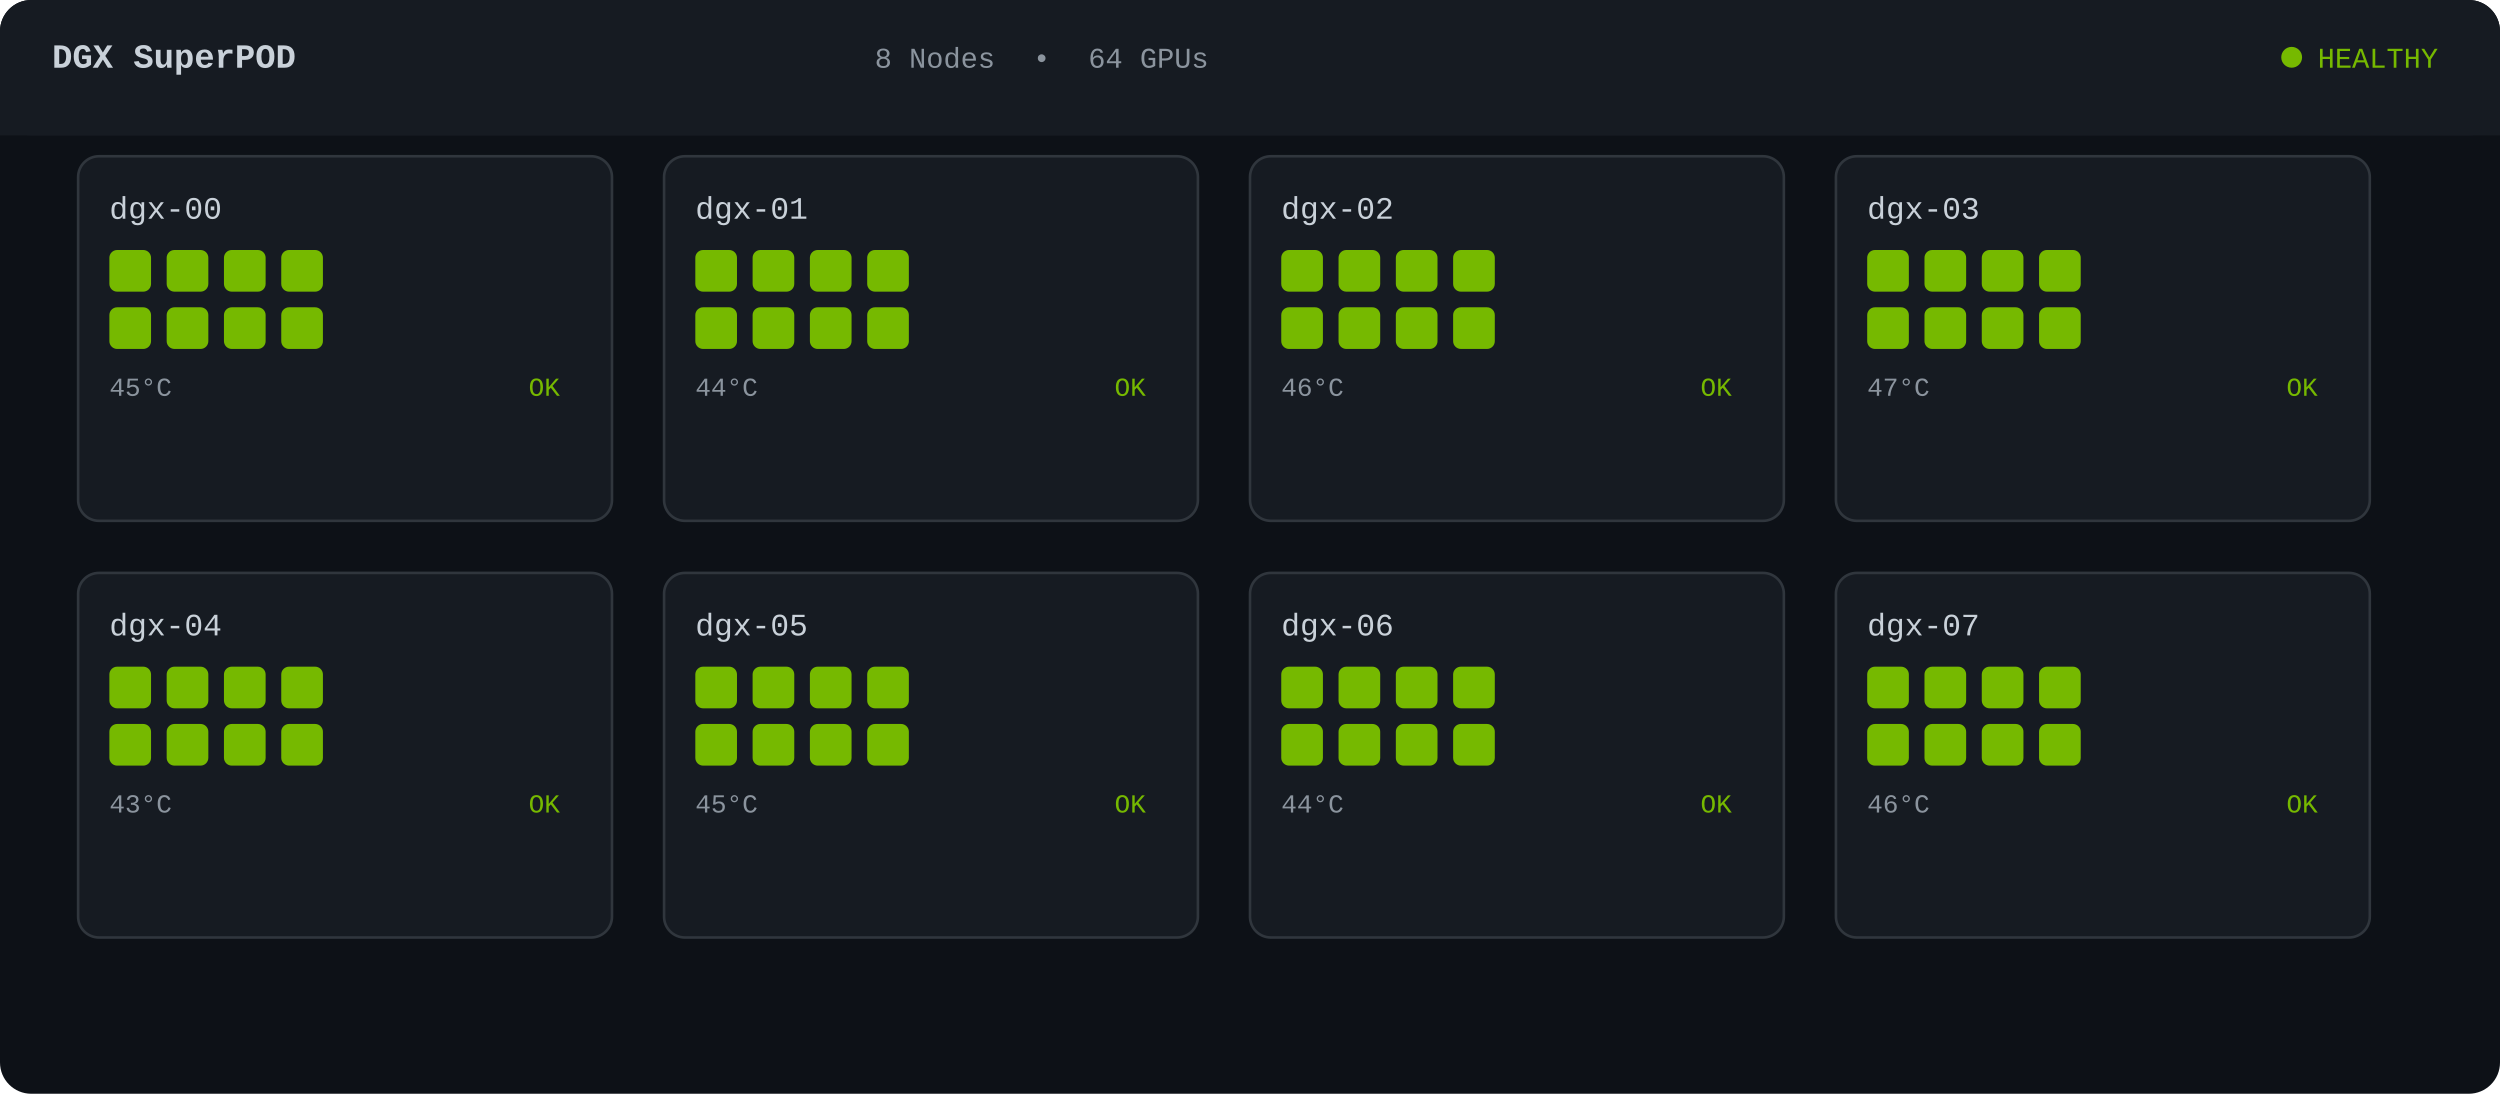
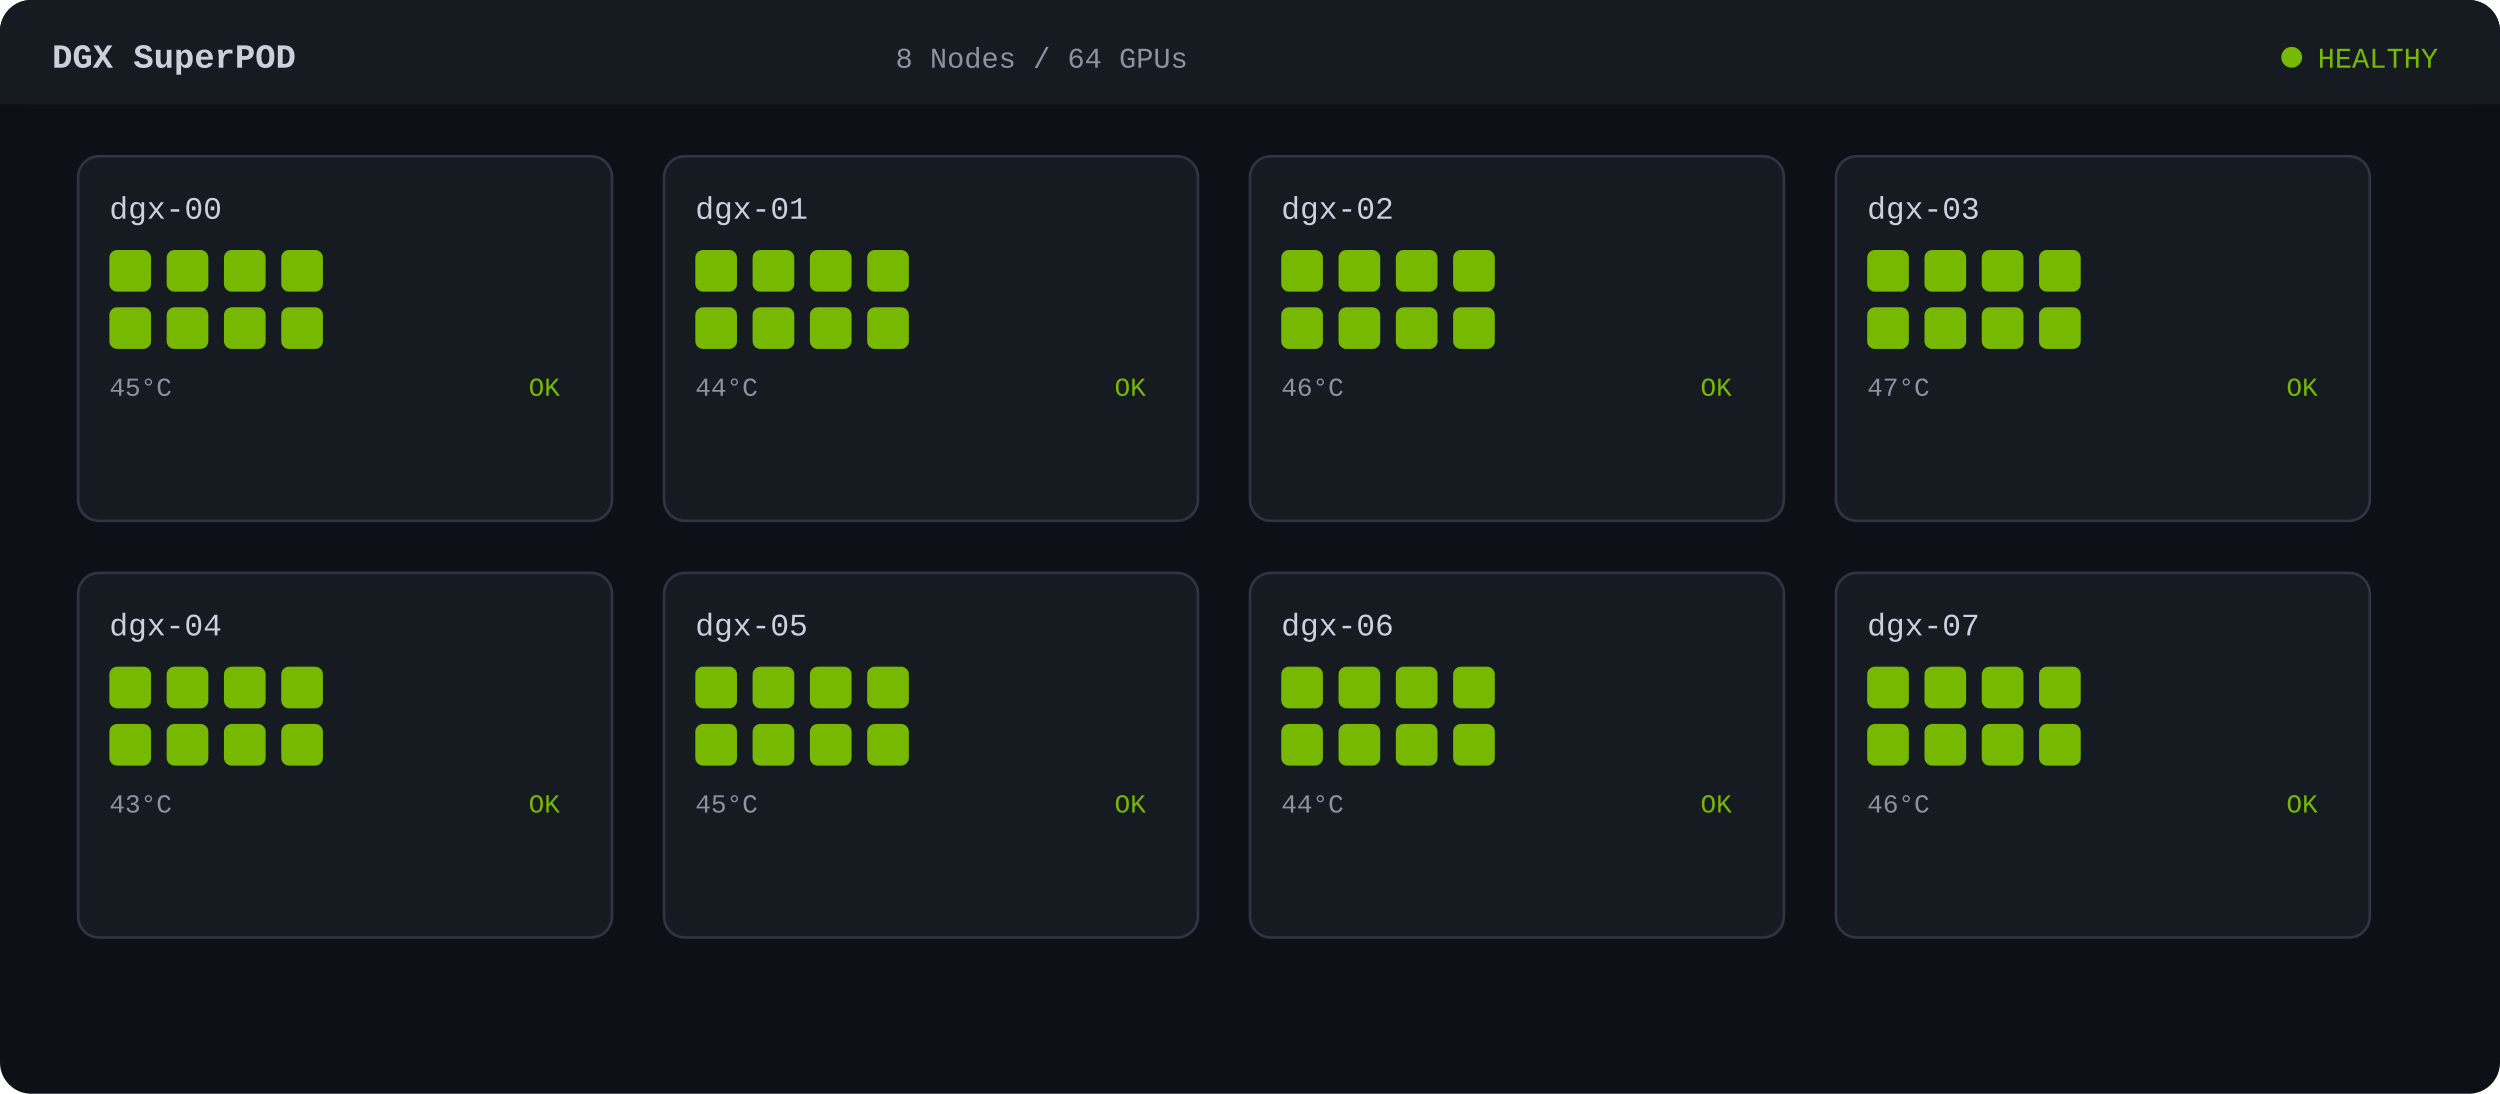
<svg xmlns="http://www.w3.org/2000/svg" viewBox="0 0 960 420">
  <style>
    @keyframes gpuPulse {
      0%, 100% { opacity: 1; }
      50% { opacity: 0.82; }
    }
    .gpu {
      animation: gpuPulse 2s ease-in-out infinite;
    }
    .node0 .gpu { animation-delay: 0s; }
    .node1 .gpu { animation-delay: 0.25s; }
    .node2 .gpu { animation-delay: 0.5s; }
    .node3 .gpu { animation-delay: 0.75s; }
    .node4 .gpu { animation-delay: 1.0s; }
    .node5 .gpu { animation-delay: 1.25s; }
    .node6 .gpu { animation-delay: 1.5s; }
    .node7 .gpu { animation-delay: 1.75s; }
  </style>
  <rect width="960" height="420" fill="#0D1117" rx="12" />
-   <rect width="960" height="52" fill="#161B22" rx="12" />
-   <rect y="12" width="960" height="40" fill="#161B22" />
+   <rect width="960" height="40" fill="#161B22" rx="12" />
+   <rect y="12" width="960" height="28" fill="#161B22" />
  <text x="20" y="26" fill="#C9D1D9" font-family="Consolas, 'Courier New', monospace" font-size="13" font-weight="bold">DGX SuperPOD</text>
-   <text x="400" y="26" fill="#8B949E" font-family="Consolas, 'Courier New', monospace" font-size="11" text-anchor="middle">
-     <tspan>8 Nodes</tspan>
-     <tspan dx="8">•</tspan>
-     <tspan dx="8">64 GPUs</tspan>
-   </text>
+   <text x="400" y="26" fill="#8B949E" font-family="Consolas, 'Courier New', monospace" font-size="11" text-anchor="middle">8 Nodes / 64 GPUs</text>
  <g class="status-healthy">
    <circle cx="880" cy="22" r="4" fill="#76B900" />
    <text x="890" y="26" fill="#76B900" font-family="Consolas, 'Courier New', monospace" font-size="11">HEALTHY</text>
  </g>
  <g class="status-degraded" opacity="0">
    <circle cx="880" cy="22" r="4" fill="#D4A017" />
    <text x="890" y="26" fill="#D4A017" font-family="Consolas, 'Courier New', monospace" font-size="11">DEGRADED</text>
  </g>
  <g class="node0">
    <rect x="30" y="60" width="205" height="140" fill="#161B22" stroke="#30363D" stroke-width="1" rx="8" />
    <text x="42" y="84" fill="#C9D1D9" font-family="Consolas, 'Courier New', monospace" font-size="12">dgx-00</text>
    <rect x="42" y="96" width="16" height="16" rx="3" fill="#76B900" class="gpu" />
    <rect x="64" y="96" width="16" height="16" rx="3" fill="#76B900" class="gpu" />
    <rect x="86" y="96" width="16" height="16" rx="3" fill="#76B900" class="gpu" />
    <rect x="108" y="96" width="16" height="16" rx="3" fill="#76B900" class="gpu" />
    <rect x="42" y="118" width="16" height="16" rx="3" fill="#76B900" class="gpu" />
    <rect x="64" y="118" width="16" height="16" rx="3" fill="#76B900" class="gpu" />
    <rect x="86" y="118" width="16" height="16" rx="3" fill="#76B900" class="gpu" />
    <rect x="108" y="118" width="16" height="16" rx="3" fill="#76B900" class="gpu" />
    <text x="42" y="152" fill="#8B949E" font-family="Consolas, 'Courier New', monospace" font-size="10">45°C</text>
    <text x="215" y="152" fill="#76B900" font-family="Consolas, 'Courier New', monospace" font-size="10" text-anchor="end">OK</text>
  </g>
  <g class="node1">
    <rect x="255" y="60" width="205" height="140" fill="#161B22" stroke="#30363D" stroke-width="1" rx="8" />
    <text x="267" y="84" fill="#C9D1D9" font-family="Consolas, 'Courier New', monospace" font-size="12">dgx-01</text>
    <rect x="267" y="96" width="16" height="16" rx="3" fill="#76B900" class="gpu" />
    <rect x="289" y="96" width="16" height="16" rx="3" fill="#76B900" class="gpu" />
    <rect x="311" y="96" width="16" height="16" rx="3" fill="#76B900" class="gpu" />
    <rect x="333" y="96" width="16" height="16" rx="3" fill="#76B900" class="gpu" />
    <rect x="267" y="118" width="16" height="16" rx="3" fill="#76B900" class="gpu" />
    <rect x="289" y="118" width="16" height="16" rx="3" fill="#76B900" class="gpu" />
    <rect x="311" y="118" width="16" height="16" rx="3" fill="#76B900" class="gpu" />
    <rect x="333" y="118" width="16" height="16" rx="3" fill="#76B900" class="gpu" />
    <text x="267" y="152" fill="#8B949E" font-family="Consolas, 'Courier New', monospace" font-size="10">44°C</text>
    <text x="440" y="152" fill="#76B900" font-family="Consolas, 'Courier New', monospace" font-size="10" text-anchor="end">OK</text>
  </g>
  <g class="node2">
    <rect x="480" y="60" width="205" height="140" fill="#161B22" stroke="#30363D" stroke-width="1" rx="8" />
    <text x="492" y="84" fill="#C9D1D9" font-family="Consolas, 'Courier New', monospace" font-size="12">dgx-02</text>
    <rect x="492" y="96" width="16" height="16" rx="3" fill="#76B900" class="gpu" />
    <rect x="514" y="96" width="16" height="16" rx="3" fill="#76B900" class="gpu" />
    <rect x="536" y="96" width="16" height="16" rx="3" fill="#76B900" class="gpu" />
    <rect x="558" y="96" width="16" height="16" rx="3" fill="#76B900" class="gpu" />
    <rect x="492" y="118" width="16" height="16" rx="3" fill="#76B900" class="gpu" />
    <rect x="514" y="118" width="16" height="16" rx="3" fill="#76B900" class="gpu" />
    <rect x="536" y="118" width="16" height="16" rx="3" fill="#76B900" class="gpu" />
    <rect x="558" y="118" width="16" height="16" rx="3" fill="#76B900" class="gpu" />
    <text x="492" y="152" fill="#8B949E" font-family="Consolas, 'Courier New', monospace" font-size="10">46°C</text>
    <text x="665" y="152" fill="#76B900" font-family="Consolas, 'Courier New', monospace" font-size="10" text-anchor="end">OK</text>
  </g>
  <g class="node3">
    <rect x="705" y="60" width="205" height="140" fill="#161B22" stroke="#30363D" stroke-width="1" rx="8" class="node3-border" />
    <text x="717" y="84" fill="#C9D1D9" font-family="Consolas, 'Courier New', monospace" font-size="12">dgx-03</text>
    <rect x="717" y="96" width="16" height="16" rx="3" fill="#76B900" class="gpu" />
    <rect x="739" y="96" width="16" height="16" rx="3" fill="#76B900" class="gpu" />
    <rect x="761" y="96" width="16" height="16" rx="3" fill="#76B900" class="gpu" />
    <rect x="783" y="96" width="16" height="16" rx="3" fill="#76B900" class="gpu-fault" />
    <rect x="717" y="118" width="16" height="16" rx="3" fill="#76B900" class="gpu" />
    <rect x="739" y="118" width="16" height="16" rx="3" fill="#76B900" class="gpu" />
    <rect x="761" y="118" width="16" height="16" rx="3" fill="#76B900" class="gpu" />
    <rect x="783" y="118" width="16" height="16" rx="3" fill="#76B900" class="gpu" />
    <text x="717" y="152" fill="#8B949E" font-family="Consolas, 'Courier New', monospace" font-size="10" class="temp-healthy">47°C</text>
    <text x="717" y="152" fill="#E5534B" font-family="Consolas, 'Courier New', monospace" font-size="10" class="temp-fault" opacity="0">85°C</text>
    <text x="717" y="165" fill="#E5534B" font-family="Consolas, 'Courier New', monospace" font-size="10" class="ecc-label" opacity="0">ECC: 8</text>
    <text x="760" y="165" fill="#E5534B" font-family="Consolas, 'Courier New', monospace" font-size="10" class="xid-badge" opacity="0">XID 63</text>
    <text x="890" y="152" fill="#76B900" font-family="Consolas, 'Courier New', monospace" font-size="10" text-anchor="end">OK</text>
  </g>
  <g class="node4">
    <rect x="30" y="220" width="205" height="140" fill="#161B22" stroke="#30363D" stroke-width="1" rx="8" />
    <text x="42" y="244" fill="#C9D1D9" font-family="Consolas, 'Courier New', monospace" font-size="12">dgx-04</text>
    <rect x="42" y="256" width="16" height="16" rx="3" fill="#76B900" class="gpu" />
    <rect x="64" y="256" width="16" height="16" rx="3" fill="#76B900" class="gpu" />
    <rect x="86" y="256" width="16" height="16" rx="3" fill="#76B900" class="gpu" />
    <rect x="108" y="256" width="16" height="16" rx="3" fill="#76B900" class="gpu" />
    <rect x="42" y="278" width="16" height="16" rx="3" fill="#76B900" class="gpu" />
    <rect x="64" y="278" width="16" height="16" rx="3" fill="#76B900" class="gpu" />
    <rect x="86" y="278" width="16" height="16" rx="3" fill="#76B900" class="gpu" />
    <rect x="108" y="278" width="16" height="16" rx="3" fill="#76B900" class="gpu" />
    <text x="42" y="312" fill="#8B949E" font-family="Consolas, 'Courier New', monospace" font-size="10">43°C</text>
    <text x="215" y="312" fill="#76B900" font-family="Consolas, 'Courier New', monospace" font-size="10" text-anchor="end">OK</text>
  </g>
  <g class="node5">
    <rect x="255" y="220" width="205" height="140" fill="#161B22" stroke="#30363D" stroke-width="1" rx="8" />
    <text x="267" y="244" fill="#C9D1D9" font-family="Consolas, 'Courier New', monospace" font-size="12">dgx-05</text>
    <rect x="267" y="256" width="16" height="16" rx="3" fill="#76B900" class="gpu" />
    <rect x="289" y="256" width="16" height="16" rx="3" fill="#76B900" class="gpu" />
    <rect x="311" y="256" width="16" height="16" rx="3" fill="#76B900" class="gpu" />
    <rect x="333" y="256" width="16" height="16" rx="3" fill="#76B900" class="gpu" />
    <rect x="267" y="278" width="16" height="16" rx="3" fill="#76B900" class="gpu" />
    <rect x="289" y="278" width="16" height="16" rx="3" fill="#76B900" class="gpu" />
    <rect x="311" y="278" width="16" height="16" rx="3" fill="#76B900" class="gpu" />
    <rect x="333" y="278" width="16" height="16" rx="3" fill="#76B900" class="gpu" />
    <text x="267" y="312" fill="#8B949E" font-family="Consolas, 'Courier New', monospace" font-size="10">45°C</text>
    <text x="440" y="312" fill="#76B900" font-family="Consolas, 'Courier New', monospace" font-size="10" text-anchor="end">OK</text>
  </g>
  <g class="node6">
    <rect x="480" y="220" width="205" height="140" fill="#161B22" stroke="#30363D" stroke-width="1" rx="8" />
    <text x="492" y="244" fill="#C9D1D9" font-family="Consolas, 'Courier New', monospace" font-size="12">dgx-06</text>
    <rect x="492" y="256" width="16" height="16" rx="3" fill="#76B900" class="gpu" />
    <rect x="514" y="256" width="16" height="16" rx="3" fill="#76B900" class="gpu" />
    <rect x="536" y="256" width="16" height="16" rx="3" fill="#76B900" class="gpu" />
    <rect x="558" y="256" width="16" height="16" rx="3" fill="#76B900" class="gpu" />
    <rect x="492" y="278" width="16" height="16" rx="3" fill="#76B900" class="gpu" />
    <rect x="514" y="278" width="16" height="16" rx="3" fill="#76B900" class="gpu" />
    <rect x="536" y="278" width="16" height="16" rx="3" fill="#76B900" class="gpu" />
    <rect x="558" y="278" width="16" height="16" rx="3" fill="#76B900" class="gpu" />
    <text x="492" y="312" fill="#8B949E" font-family="Consolas, 'Courier New', monospace" font-size="10">44°C</text>
    <text x="665" y="312" fill="#76B900" font-family="Consolas, 'Courier New', monospace" font-size="10" text-anchor="end">OK</text>
  </g>
  <g class="node7">
    <rect x="705" y="220" width="205" height="140" fill="#161B22" stroke="#30363D" stroke-width="1" rx="8" />
    <text x="717" y="244" fill="#C9D1D9" font-family="Consolas, 'Courier New', monospace" font-size="12">dgx-07</text>
    <rect x="717" y="256" width="16" height="16" rx="3" fill="#76B900" class="gpu" />
    <rect x="739" y="256" width="16" height="16" rx="3" fill="#76B900" class="gpu" />
    <rect x="761" y="256" width="16" height="16" rx="3" fill="#76B900" class="gpu" />
    <rect x="783" y="256" width="16" height="16" rx="3" fill="#76B900" class="gpu" />
    <rect x="717" y="278" width="16" height="16" rx="3" fill="#76B900" class="gpu" />
    <rect x="739" y="278" width="16" height="16" rx="3" fill="#76B900" class="gpu" />
    <rect x="761" y="278" width="16" height="16" rx="3" fill="#76B900" class="gpu" />
    <rect x="783" y="278" width="16" height="16" rx="3" fill="#76B900" class="gpu" />
    <text x="717" y="312" fill="#8B949E" font-family="Consolas, 'Courier New', monospace" font-size="10">46°C</text>
    <text x="890" y="312" fill="#76B900" font-family="Consolas, 'Courier New', monospace" font-size="10" text-anchor="end">OK</text>
  </g>
</svg>
